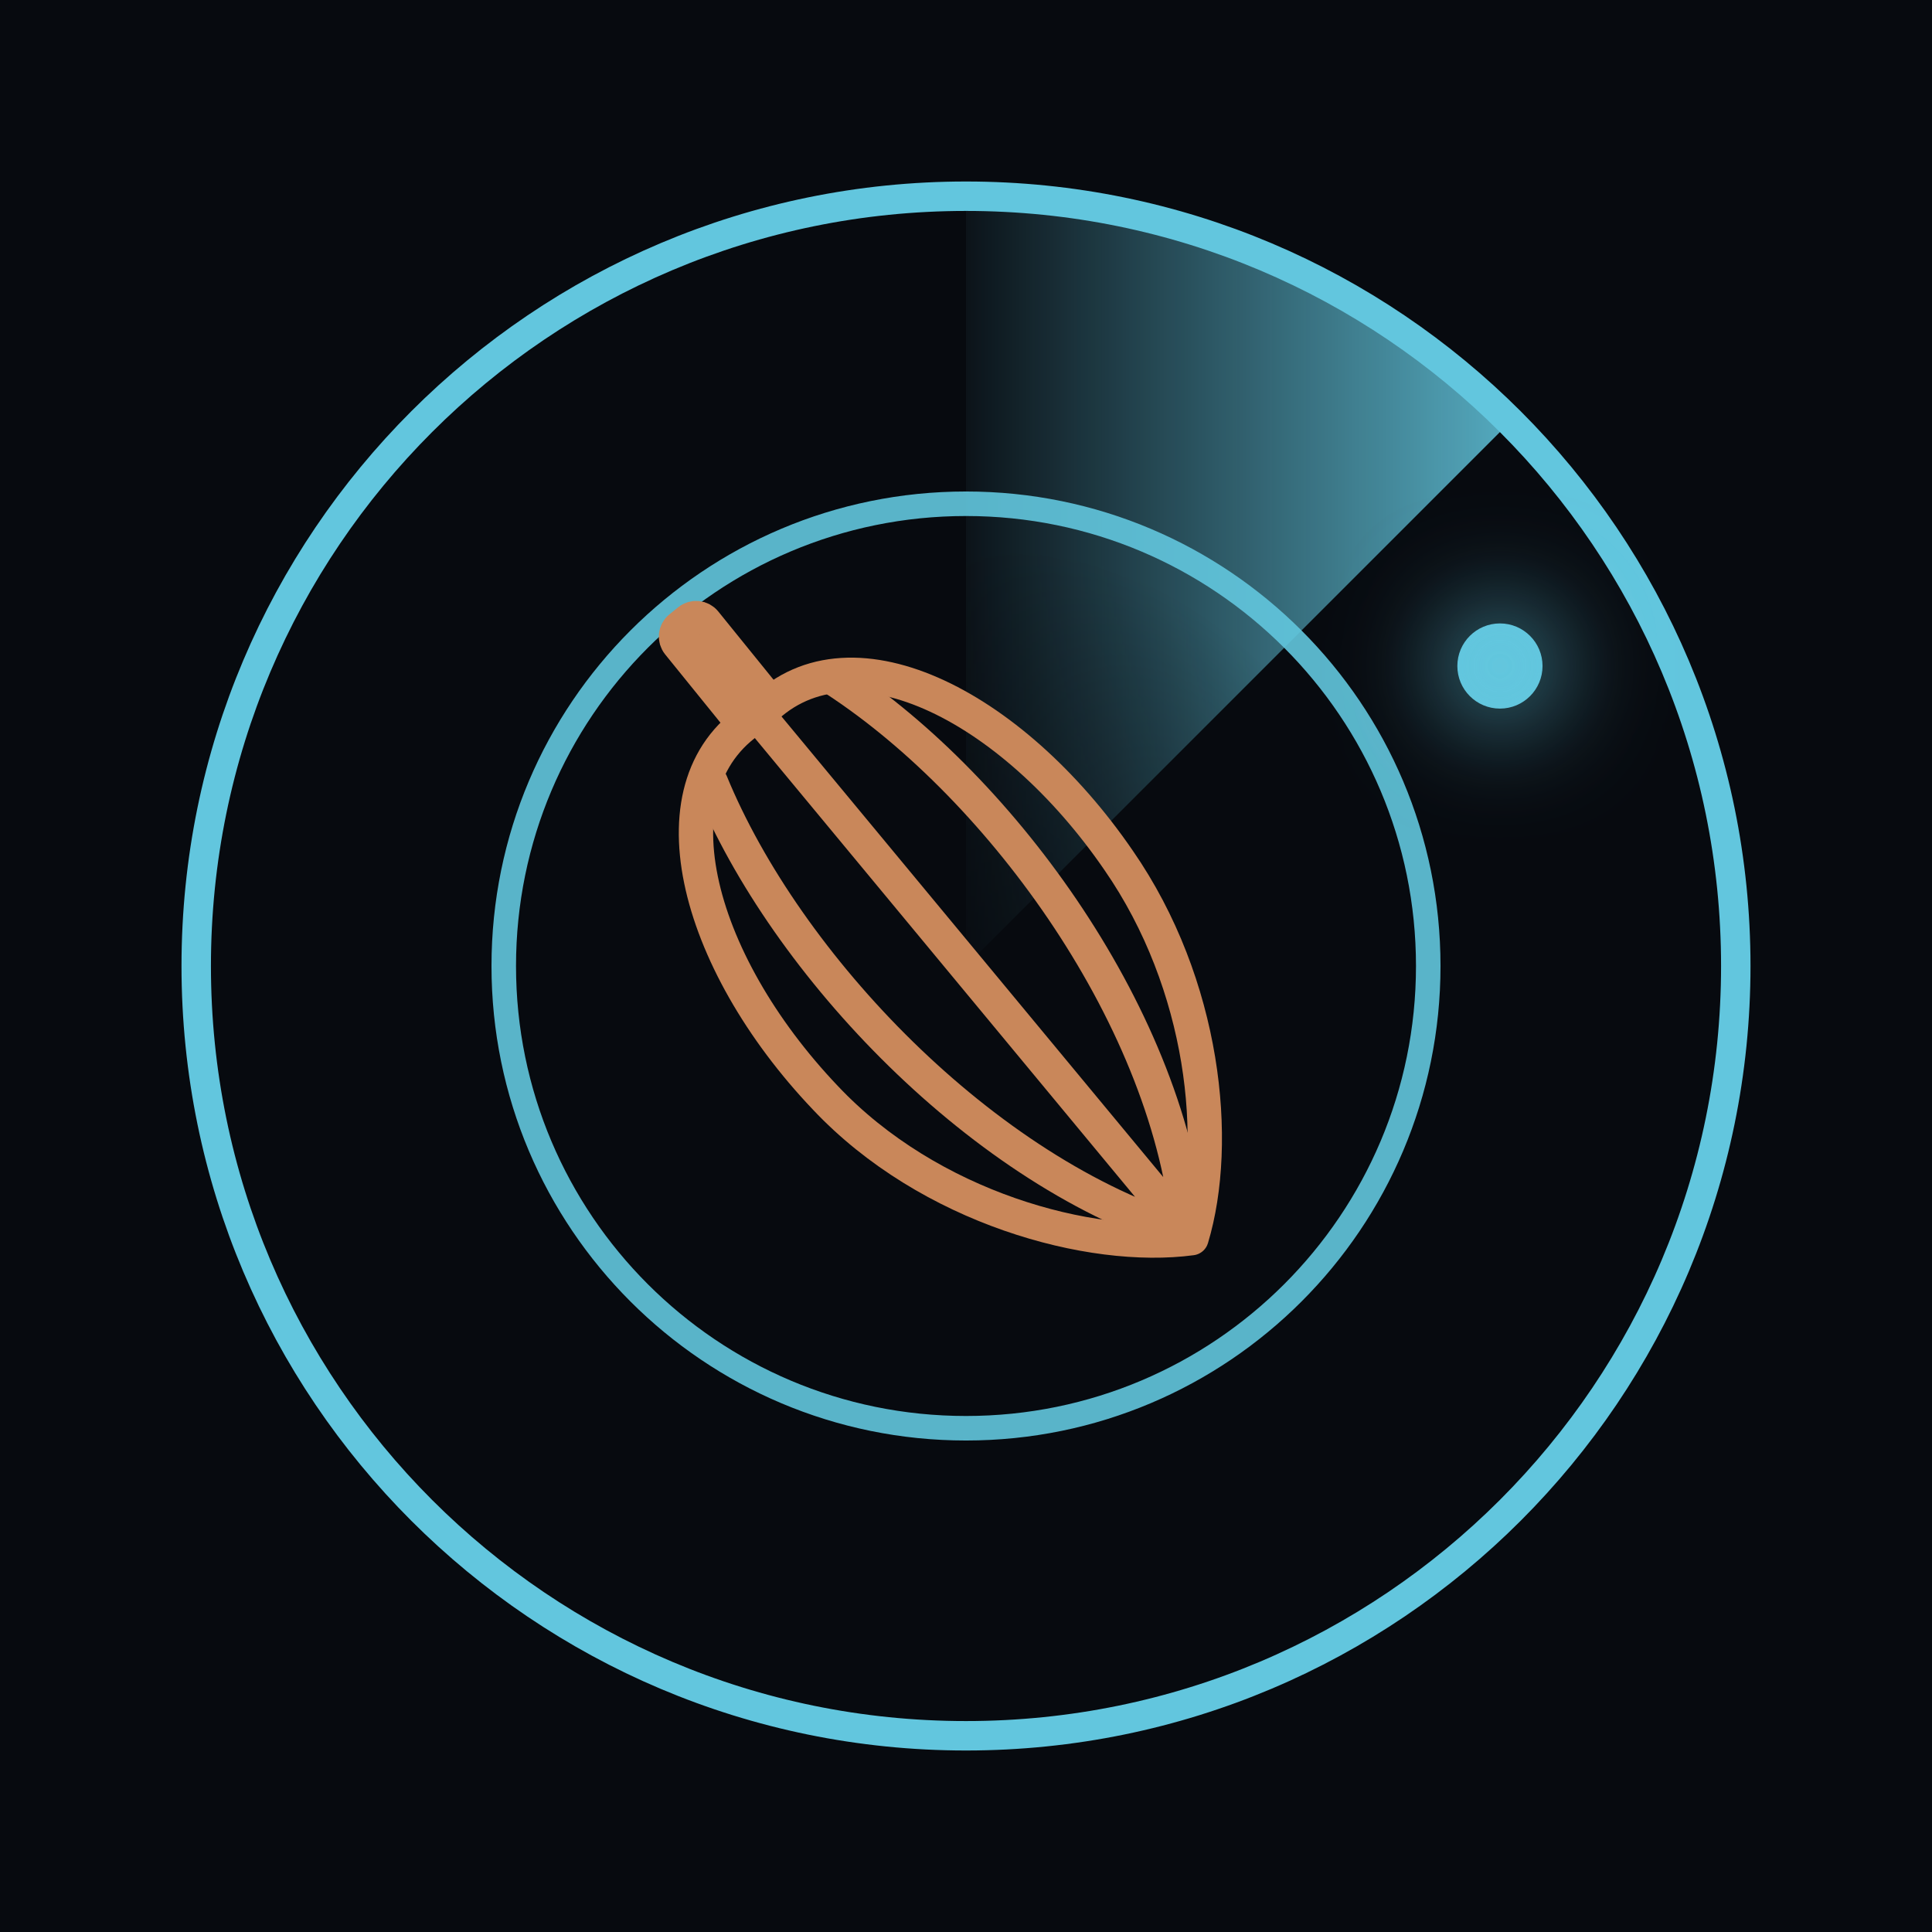
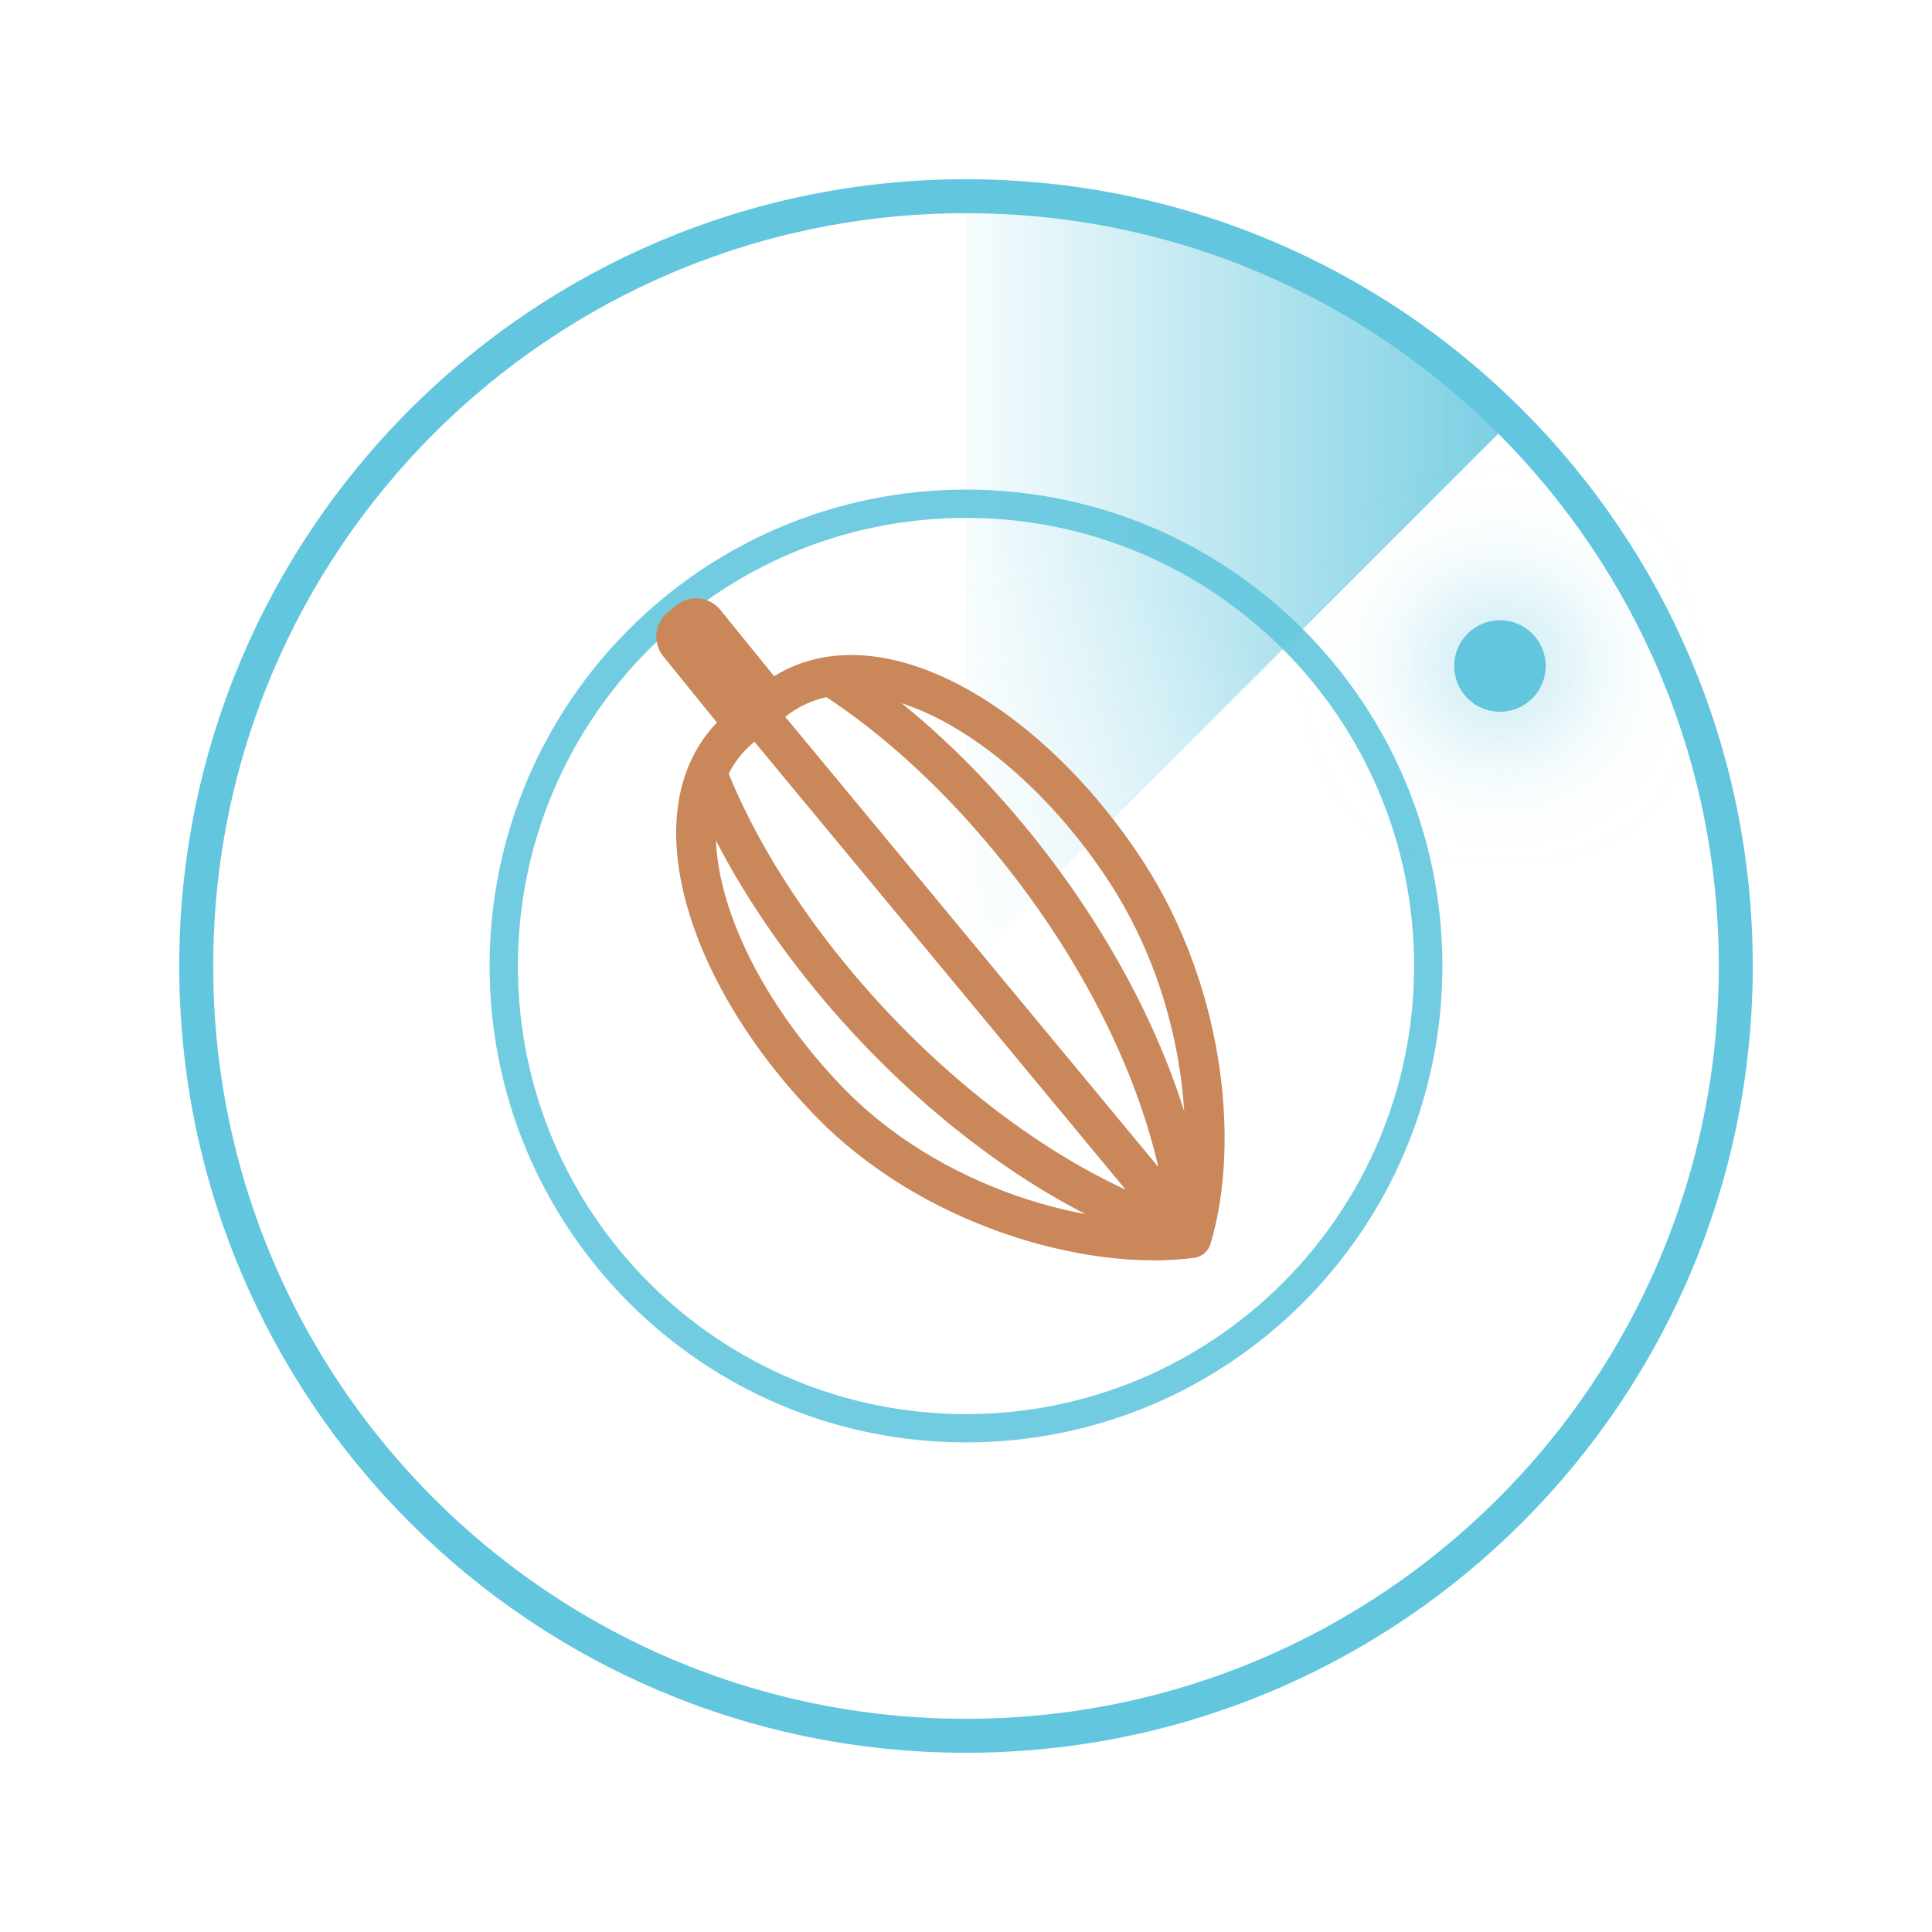
<svg xmlns="http://www.w3.org/2000/svg" viewBox="0 0 1024 1024">
  <defs>
    <linearGradient id="sw" x1="512" y1="0" x2="800" y2="0" gradientUnits="userSpaceOnUse">
      <stop offset="0" stop-color="#62C6DE" stop-opacity=".05" />
      <stop offset="1" stop-color="#62C6DE" stop-opacity=".85" />
    </linearGradient>
    <radialGradient id="fade" cx="512" cy="512" r="410" gradientUnits="userSpaceOnUse">
      <stop offset="0" stop-color="#fff" stop-opacity=".25" />
      <stop offset=".55" stop-color="#fff" stop-opacity="1" />
    </radialGradient>
    <mask id="m">
      <rect width="1024" height="1024" fill="url(#fade)" />
    </mask>
    <filter id="g" x="-1" y="-1" width="3" height="3">
-       <feGaussianBlur stdDeviation="26" />
+       <feGaussianBlur stdDeviation="30" />
    </filter>
  </defs>
-   <rect width="1024" height="1024" rx="${rx}" fill="#070A0F" />
  <path d="M512 512L512 104A408 408 0 0 1 800.5 223.5Z" fill="url(#sw)" mask="url(#m)" />
-   <circle cx="512" cy="512" r="408" fill="none" stroke="#62C6DE" stroke-width="15.6" />
-   <circle cx="512" cy="512" r="245" fill="none" stroke="#62C6DE" stroke-width="13" opacity=".9" />
-   <g transform="rotate(-39 512 515)" fill="none" stroke="#C9875A" stroke-width="18.2" stroke-linejoin="round" stroke-linecap="round">
+   <circle cx="512" cy="512" r="408" fill="none" stroke="#62C6DE" stroke-width="18" />
+   <circle cx="512" cy="512" r="245" fill="none" stroke="#62C6DE" stroke-width="15" opacity=".9" />
+   <g transform="rotate(-39 512 515)" fill="none" stroke="#C9875A" stroke-width="21" stroke-linejoin="round" stroke-linecap="round">
    <path d="M512 340C580 330 620 420 612 520C606 600 560 670 516 700C470 672 418 600 412 520C404 420 444 330 512 340Z" />
    <path d="M512 346L516 698M470 352C440 452 452 604 516 698M556 352C588 452 580 604 516 698" />
    <rect x="503" y="278" width="18" height="62" rx="6" />
  </g>
-   <circle cx="795" cy="353" r="22.574" fill="#62C6DE" />
-   <circle cx="795" cy="353" r="35.474" fill="#62C6DE" opacity=".5" filter="url(#g)" />
+   <circle cx="795" cy="353" r="24.249" fill="#62C6DE" />
+   <circle cx="795" cy="353" r="38.105" fill="#62C6DE" opacity=".5" filter="url(#g)" />
</svg>
